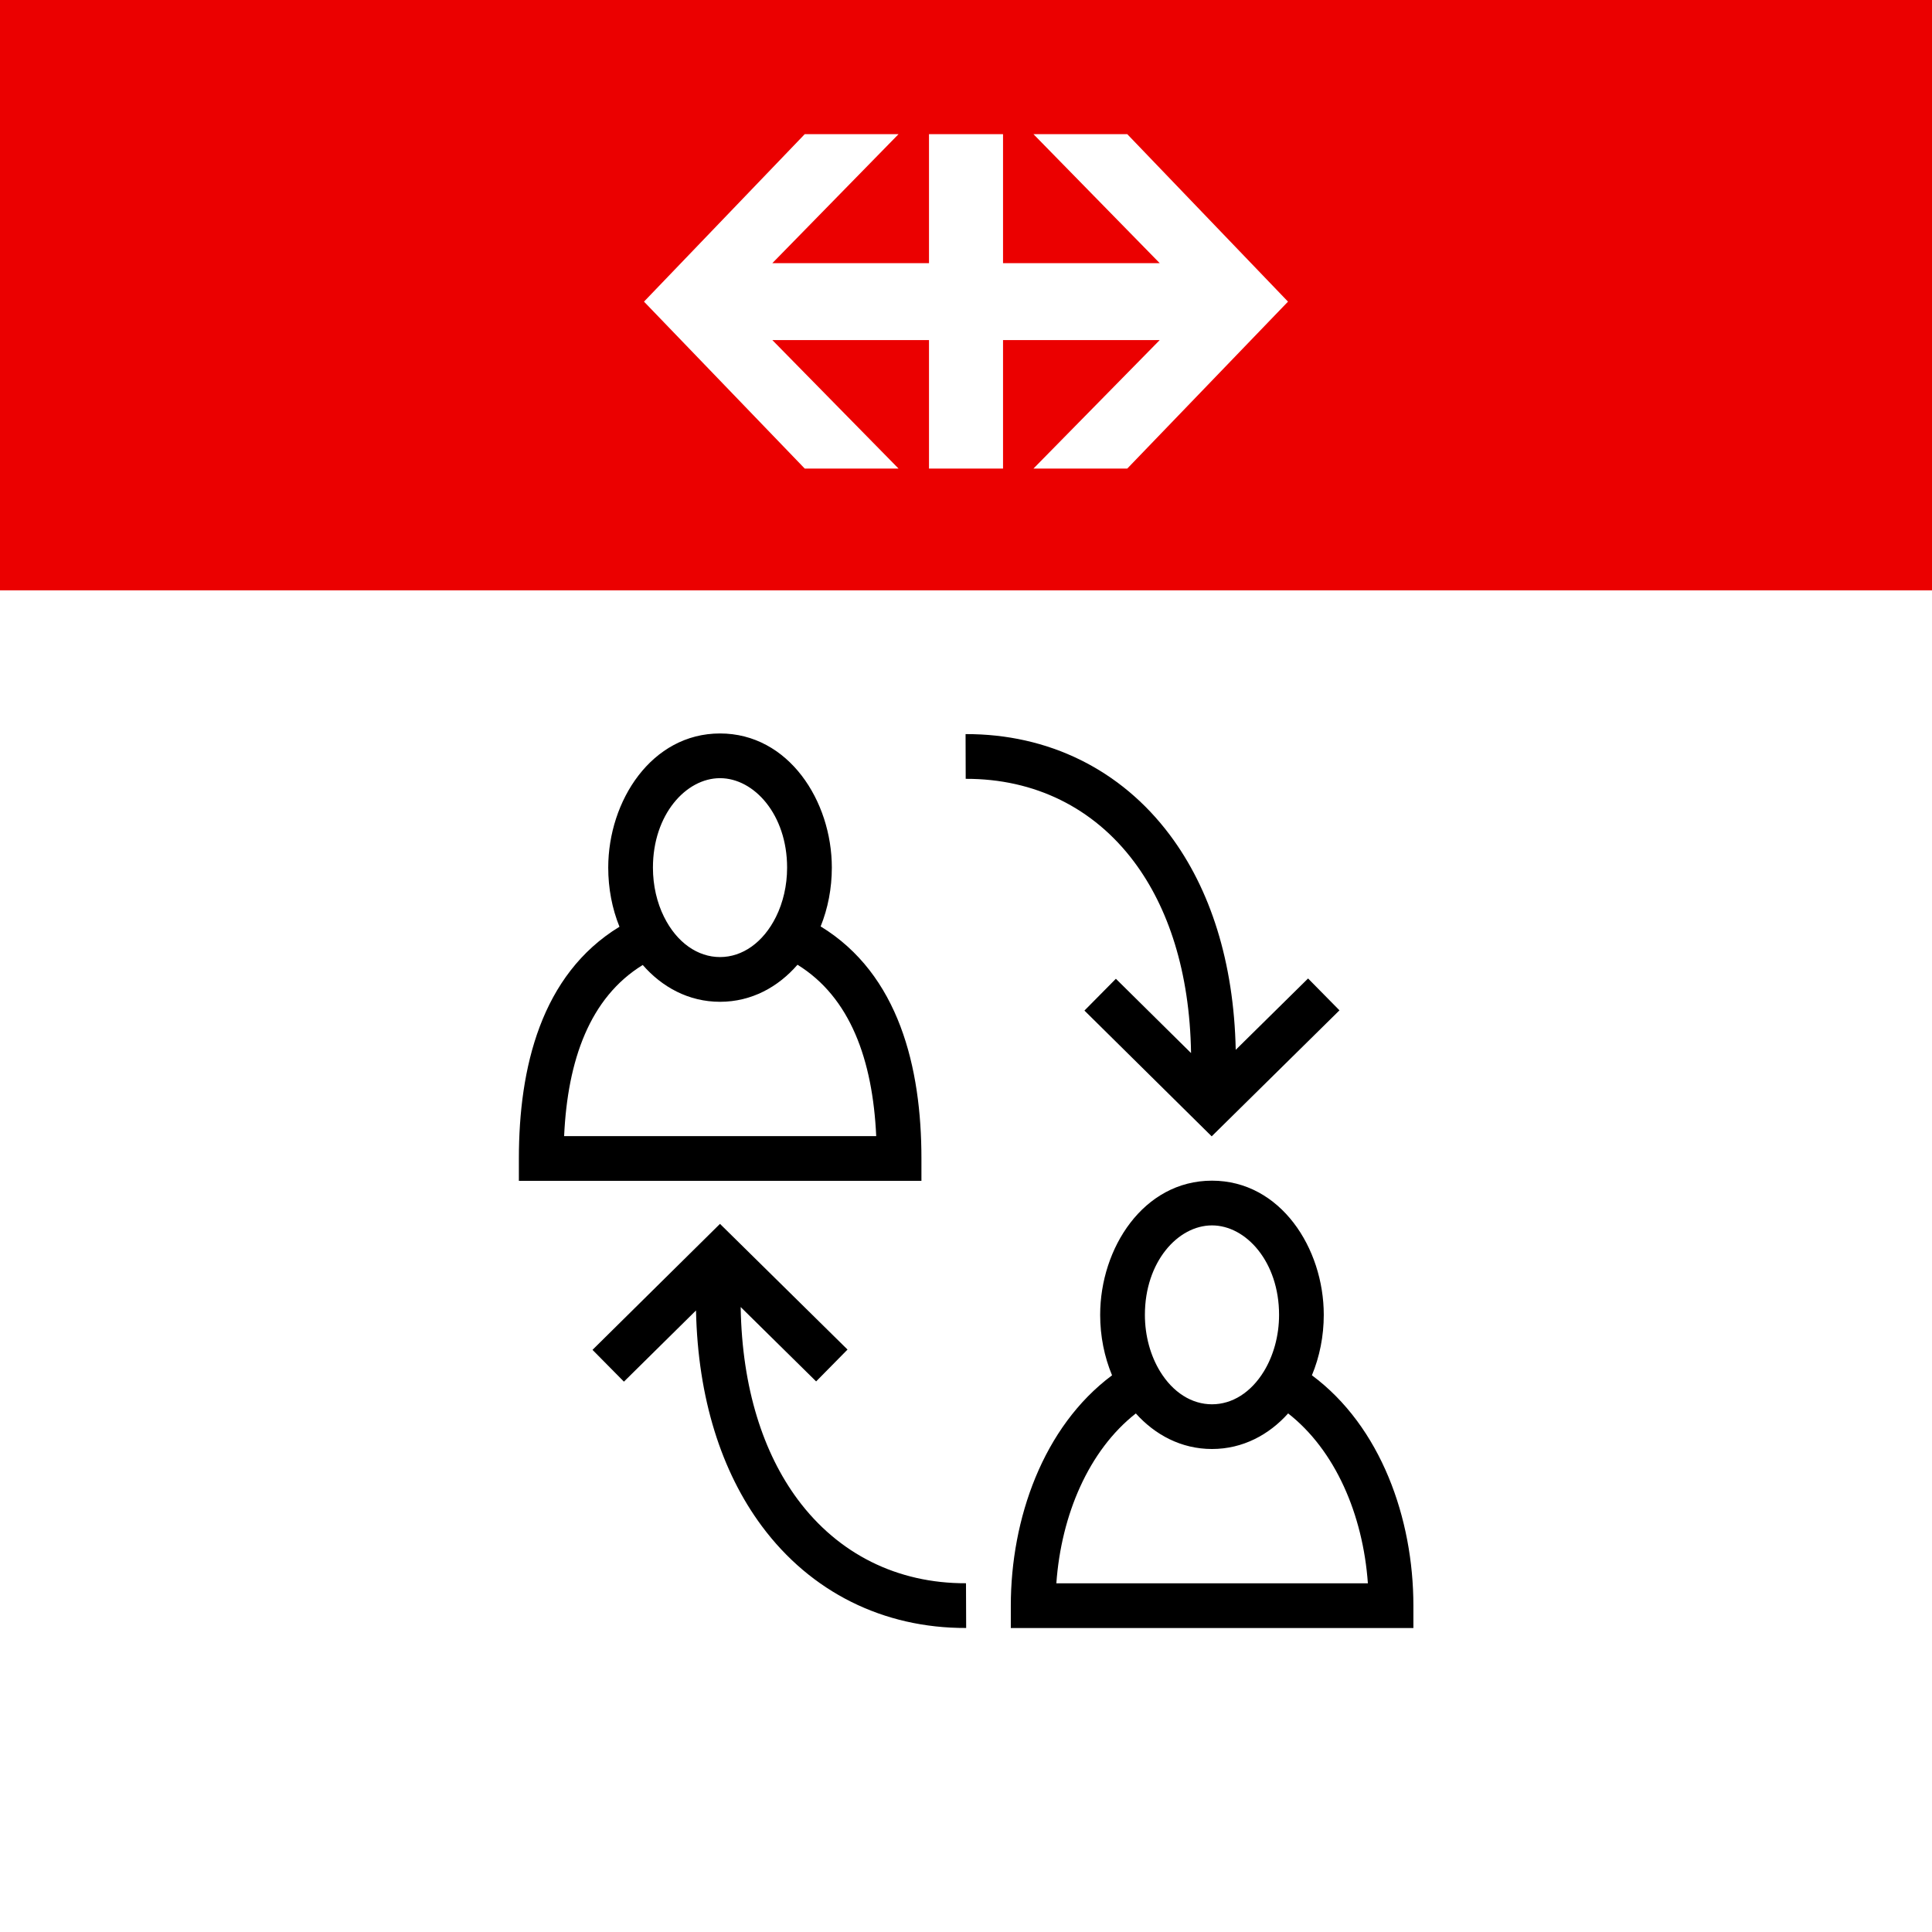
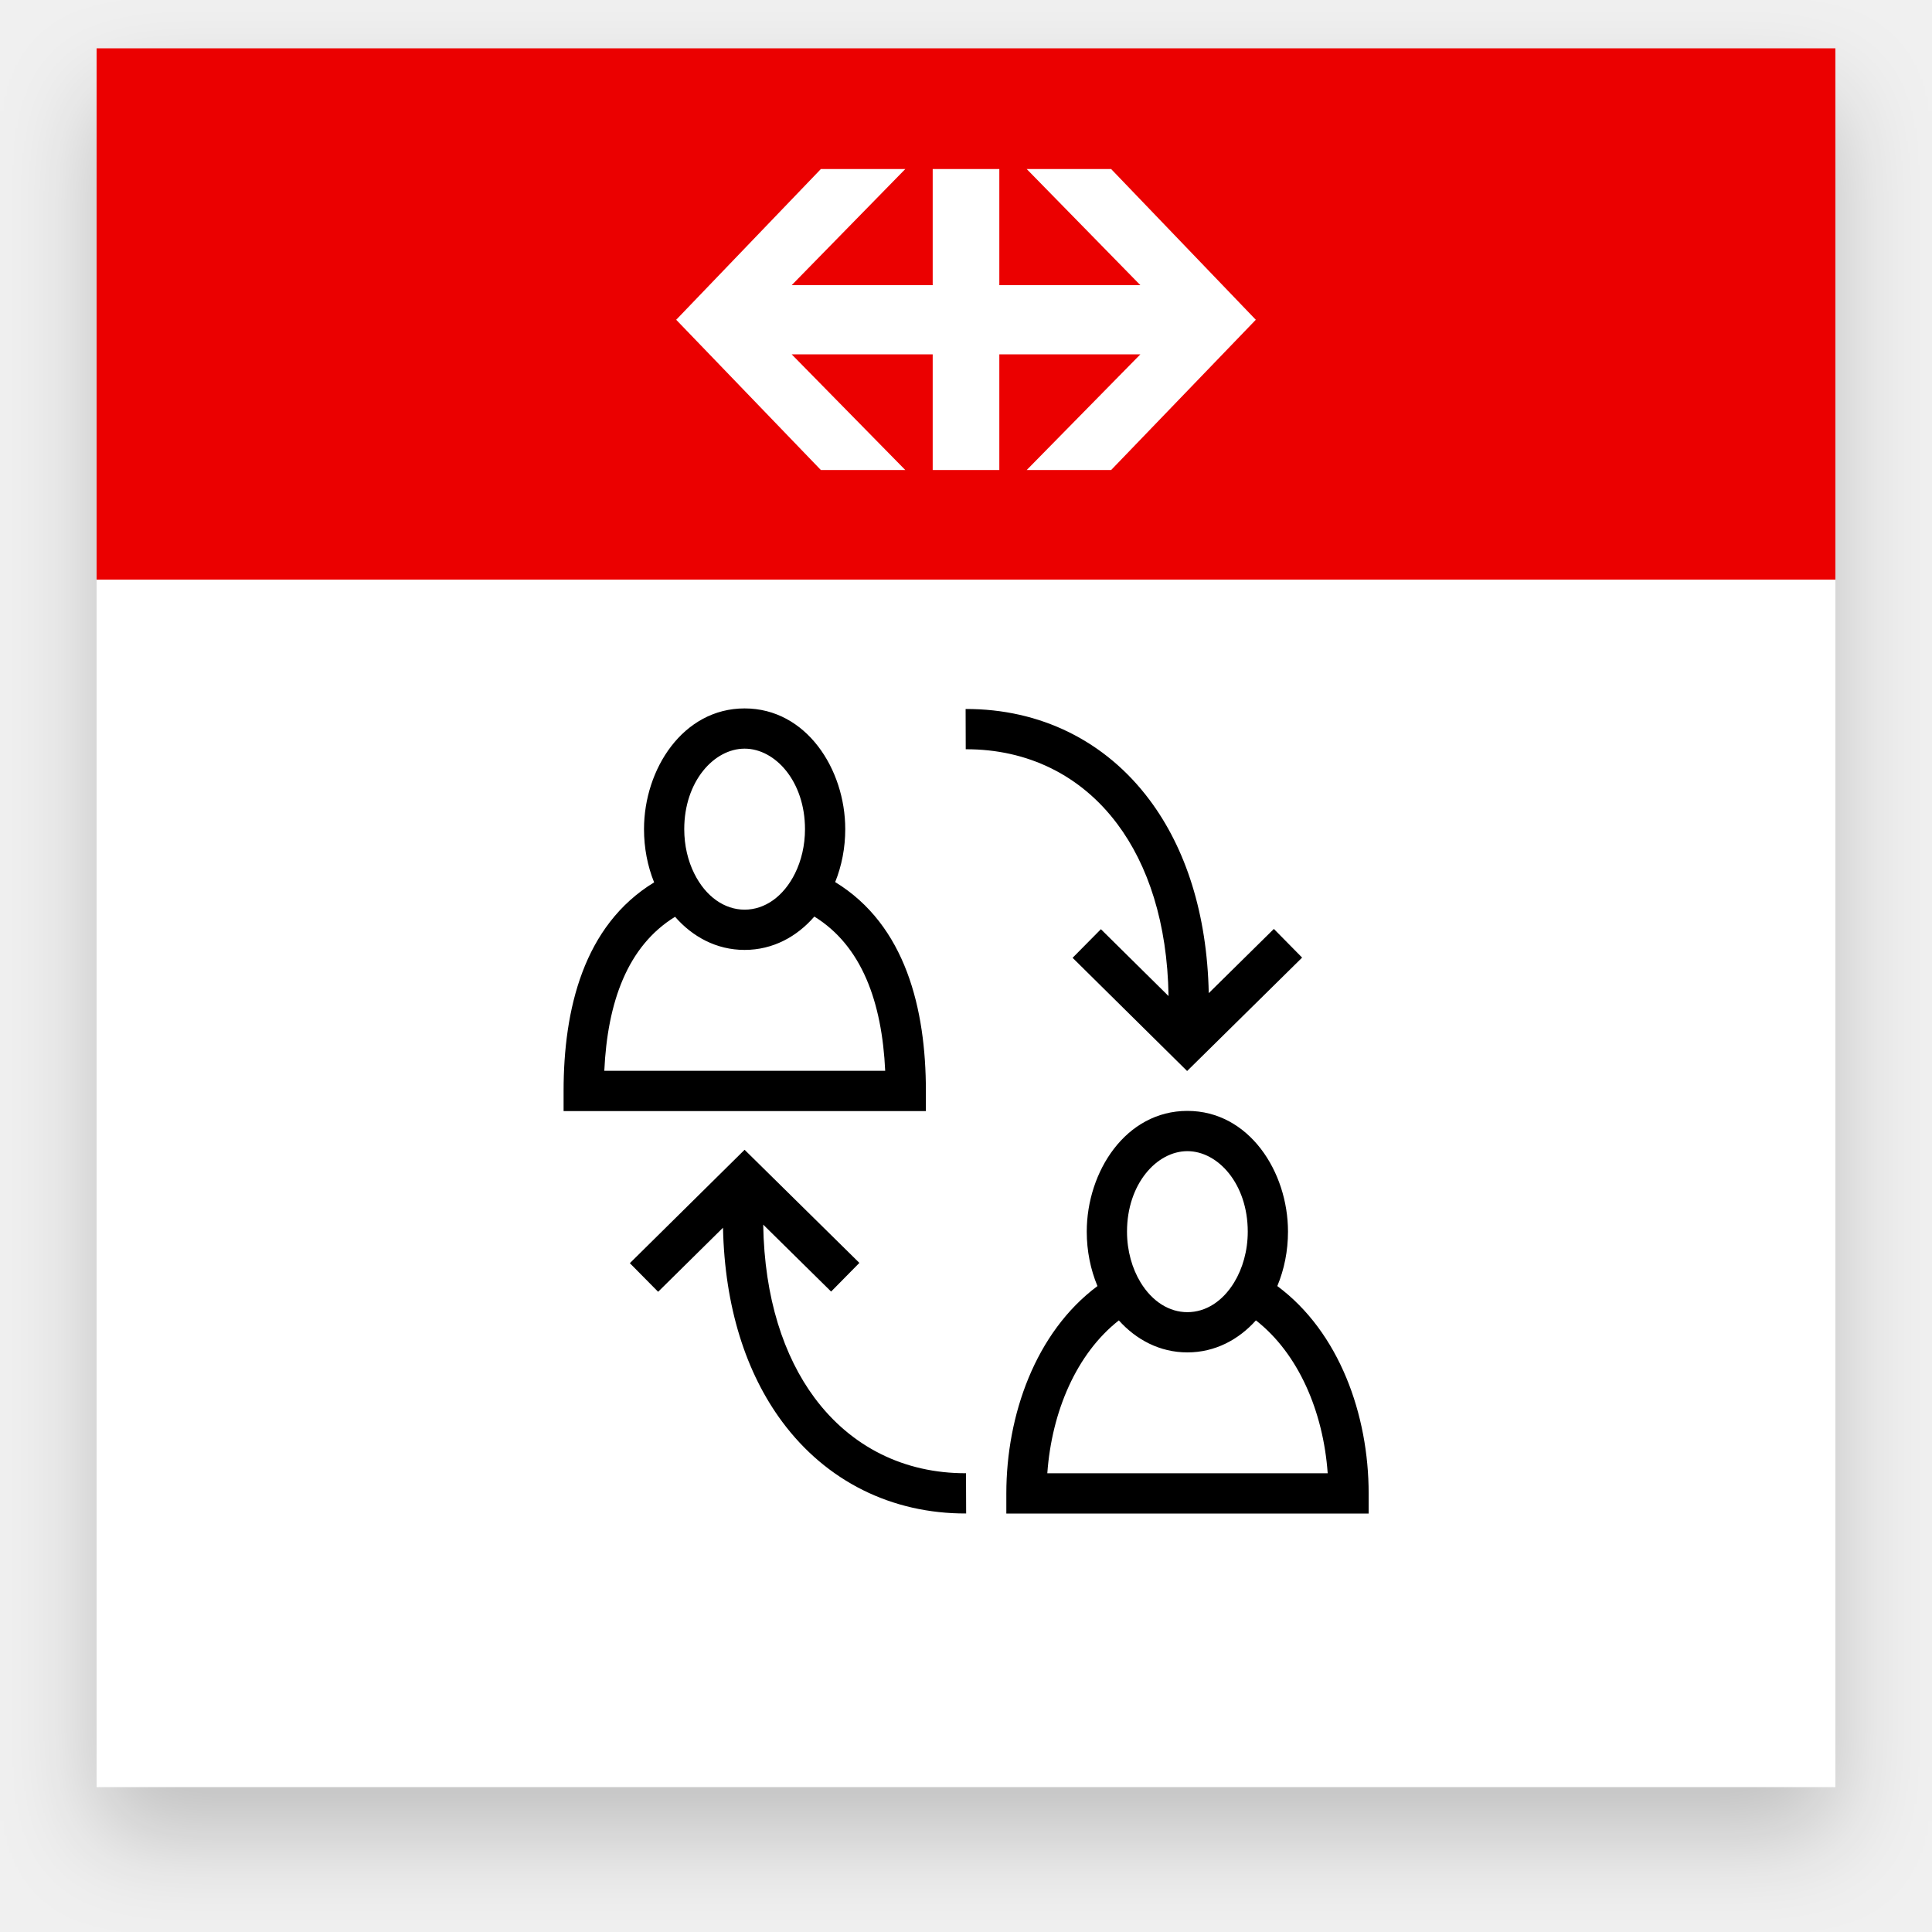
- <svg xmlns="http://www.w3.org/2000/svg" width="30" height="30" viewBox="0 0 72 72" fill="none">
-   <g clip-path="url(#clip0_1491_824)">
-     <rect width="72" height="72" fill="white" />
-     <mask id="mask0_1491_824" style="mask-type:luminance" maskUnits="userSpaceOnUse" x="0" y="0" width="72" height="72">
-       <rect width="72" height="72" fill="white" />
+ <svg xmlns="http://www.w3.org/2000/svg" width="30" height="30" viewBox="0 0 80 80" fill="none">
+   <g filter="url(#filter0_d_1491_821)">
+     <mask id="mask0_1491_821" style="mask-type:luminance" maskUnits="userSpaceOnUse" x="4" y="2" width="72" height="72">
+       <rect x="4" y="2" width="72" height="72" fill="white" />
    </mask>
-     <g mask="url(#mask0_1491_824)">
-       <rect width="108" height="108" transform="translate(-18 -18)" fill="white" />
-       <path fill-rule="evenodd" clip-rule="evenodd" d="M26.833 29C25.564 29 24.333 30.358 24.333 32.334C24.333 33.01 24.485 33.642 24.746 34.168L24.747 34.169C25.222 35.129 26.002 35.667 26.833 35.667C27.665 35.667 28.443 35.128 28.92 34.166M22.667 32.334C22.667 29.849 24.28 27.334 26.833 27.334C29.387 27.334 31 29.849 31 32.334C31 33.106 30.854 33.853 30.583 34.525C33.502 36.308 34.339 39.787 34.339 43.173V44.007H33.506H20.171H19.337V43.173C19.337 39.803 20.159 36.322 23.086 34.537C22.812 33.861 22.667 33.109 22.667 32.334ZM23.953 35.962C21.981 37.175 21.153 39.501 21.023 42.34H32.654C32.522 39.493 31.685 37.166 29.72 35.953C29.005 36.778 28.012 37.334 26.833 37.334C25.66 37.334 24.669 36.783 23.953 35.962ZM28.92 34.166C29.181 33.638 29.333 33.007 29.333 32.334C29.333 30.358 28.103 29 26.833 29M43.599 31.119C45.104 33.13 45.983 35.851 46.052 39.124L48.748 36.465L49.918 37.652L45.742 41.77L45.156 42.348L44.571 41.77L40.414 37.661L41.586 36.476L44.387 39.245C44.339 36.209 43.533 33.812 42.265 32.118C40.759 30.104 38.555 29.017 35.989 29.025L35.984 27.358C39.065 27.348 41.771 28.675 43.599 31.119ZM45.167 45.667C43.897 45.667 42.667 47.025 42.667 49C42.667 49.793 42.88 50.529 43.23 51.104C43.715 51.897 44.416 52.334 45.167 52.334C45.917 52.334 46.619 51.897 47.103 51.104C47.453 50.529 47.667 49.793 47.667 49C47.667 47.025 46.436 45.667 45.167 45.667ZM48.005 52.674C47.294 53.468 46.316 54 45.167 54C44.018 54 43.041 53.468 42.329 52.675C40.576 54.05 39.55 56.448 39.367 59.005H50.977C50.793 56.438 49.759 54.044 48.005 52.674ZM41.443 51.254C41.156 50.565 41 49.795 41 49C41 46.516 42.613 44 45.167 44C47.72 44 49.333 46.516 49.333 49C49.333 49.795 49.178 50.564 48.891 51.253C51.461 53.161 52.673 56.589 52.673 59.839V60.672H51.84H38.503H37.67V59.839C37.67 56.606 38.872 53.169 41.443 51.254ZM26.832 45.61L27.418 46.187L31.585 50.294L30.415 51.481L27.603 48.709C27.651 51.752 28.458 54.167 29.727 55.878C31.236 57.91 33.439 59.012 36 59.003L36.006 60.67C32.92 60.681 30.216 59.333 28.389 56.871C26.887 54.847 26.007 52.113 25.938 48.837L23.252 51.49L22.081 50.305L26.247 46.188L26.832 45.61Z" fill="black" />
-       <rect x="-18" y="-18" width="108" height="40" fill="#EB0000" />
-       <path fill-rule="evenodd" clip-rule="evenodd" d="M29.99 17.462H33.486L28.782 12.673H34.621V17.462H37.38V12.673H43.22L38.514 17.462H42.01L48 11.241L42.01 5H38.514L43.22 9.808H37.38V5H34.621V9.808H28.782L33.486 5H29.99L24 11.241L29.99 17.462Z" fill="white" />
+     <g mask="url(#mask0_1491_821)">
+       <rect width="108" height="108" transform="translate(-14 -16)" fill="white" />
+       <path fill-rule="evenodd" clip-rule="evenodd" d="M30.833 31C29.564 31 28.333 32.358 28.333 34.334C28.333 35.01 28.485 35.642 28.746 36.168L28.747 36.169C29.222 37.129 30.002 37.667 30.833 37.667C31.665 37.667 32.443 37.128 32.92 36.166M26.667 34.334C26.667 31.849 28.28 29.334 30.833 29.334C33.387 29.334 35 31.849 35 34.334C35 35.106 34.854 35.853 34.583 36.525C37.502 38.308 38.339 41.787 38.339 45.173V46.007H37.506H24.171H23.337V45.173C23.337 41.803 24.159 38.322 27.086 36.537C26.812 35.861 26.667 35.109 26.667 34.334ZM27.953 37.962C25.981 39.175 25.153 41.501 25.023 44.34H36.654C36.522 41.493 35.685 39.166 33.72 37.953C33.005 38.778 32.012 39.334 30.833 39.334C29.66 39.334 28.669 38.783 27.953 37.962ZM32.92 36.166C33.181 35.638 33.333 35.007 33.333 34.334C33.333 32.358 32.103 31 30.833 31M47.599 33.12C49.104 35.13 49.983 37.851 50.052 41.124L52.748 38.465L53.918 39.652L49.742 43.77L49.156 44.348L48.571 43.77L44.414 39.661L45.586 38.476L48.387 41.245C48.339 38.209 47.533 35.812 46.265 34.118C44.759 32.104 42.555 31.017 39.989 31.025L39.984 29.358C43.065 29.348 45.771 30.675 47.599 33.12ZM49.167 47.667C47.897 47.667 46.667 49.025 46.667 51C46.667 51.793 46.88 52.529 47.23 53.104C47.715 53.897 48.416 54.334 49.167 54.334C49.917 54.334 50.619 53.897 51.103 53.104C51.453 52.529 51.667 51.793 51.667 51C51.667 49.025 50.436 47.667 49.167 47.667ZM52.005 54.674C51.294 55.468 50.316 56 49.167 56C48.018 56 47.041 55.468 46.329 54.675C44.576 56.05 43.55 58.448 43.367 61.005H54.977C54.793 58.438 53.759 56.044 52.005 54.674ZM45.443 53.254C45.156 52.565 45 51.795 45 51C45 48.516 46.613 46 49.167 46C51.72 46 53.333 48.516 53.333 51C53.333 51.795 53.178 52.564 52.891 53.253C55.461 55.161 56.673 58.589 56.673 61.839V62.672H55.84H42.503H41.67V61.839C41.67 58.606 42.872 55.169 45.443 53.254ZM30.832 47.61L31.418 48.187L35.585 52.294L34.415 53.481L31.603 50.709C31.651 53.752 32.458 56.167 33.727 57.878C35.236 59.91 37.439 61.012 40 61.003L40.006 62.67C36.92 62.681 34.216 61.333 32.389 58.871C30.887 56.847 30.007 54.113 29.938 50.837L27.252 53.49L26.081 52.305L30.247 48.188L30.832 47.61Z" fill="black" />
+       <rect x="-14" y="-16" width="108" height="40" fill="#EB0000" />
+       <path fill-rule="evenodd" clip-rule="evenodd" d="M33.99 19.462H37.486L32.782 14.673H38.621V19.462H41.38V14.673H47.22L42.514 19.462H46.01L52 13.241L46.01 7H42.514L47.22 11.808H41.38V7H38.621V11.808H32.782L37.486 7H33.99L28 13.241L33.99 19.462Z" fill="white" />
    </g>
  </g>
  <defs>
-     <clipPath id="clip0_1491_824">
-       <rect width="72" height="72" fill="white" />
-     </clipPath>
+     <filter id="filter0_d_1491_821" x="0" y="0" width="80" height="80" filterUnits="userSpaceOnUse" color-interpolation-filters="sRGB">
+       <feFlood flood-opacity="0" result="BackgroundImageFix" />
+       <feColorMatrix in="SourceAlpha" type="matrix" values="0 0 0 0 0 0 0 0 0 0 0 0 0 0 0 0 0 0 127 0" result="hardAlpha" />
+       <feOffset dy="2" />
+       <feGaussianBlur stdDeviation="2" />
+       <feColorMatrix type="matrix" values="0 0 0 0 0 0 0 0 0 0 0 0 0 0 0 0 0 0 0.2 0" />
+       <feBlend mode="normal" in2="BackgroundImageFix" result="effect1_dropShadow_1491_821" />
+       <feBlend mode="normal" in="SourceGraphic" in2="effect1_dropShadow_1491_821" result="shape" />
+     </filter>
  </defs>
</svg>
